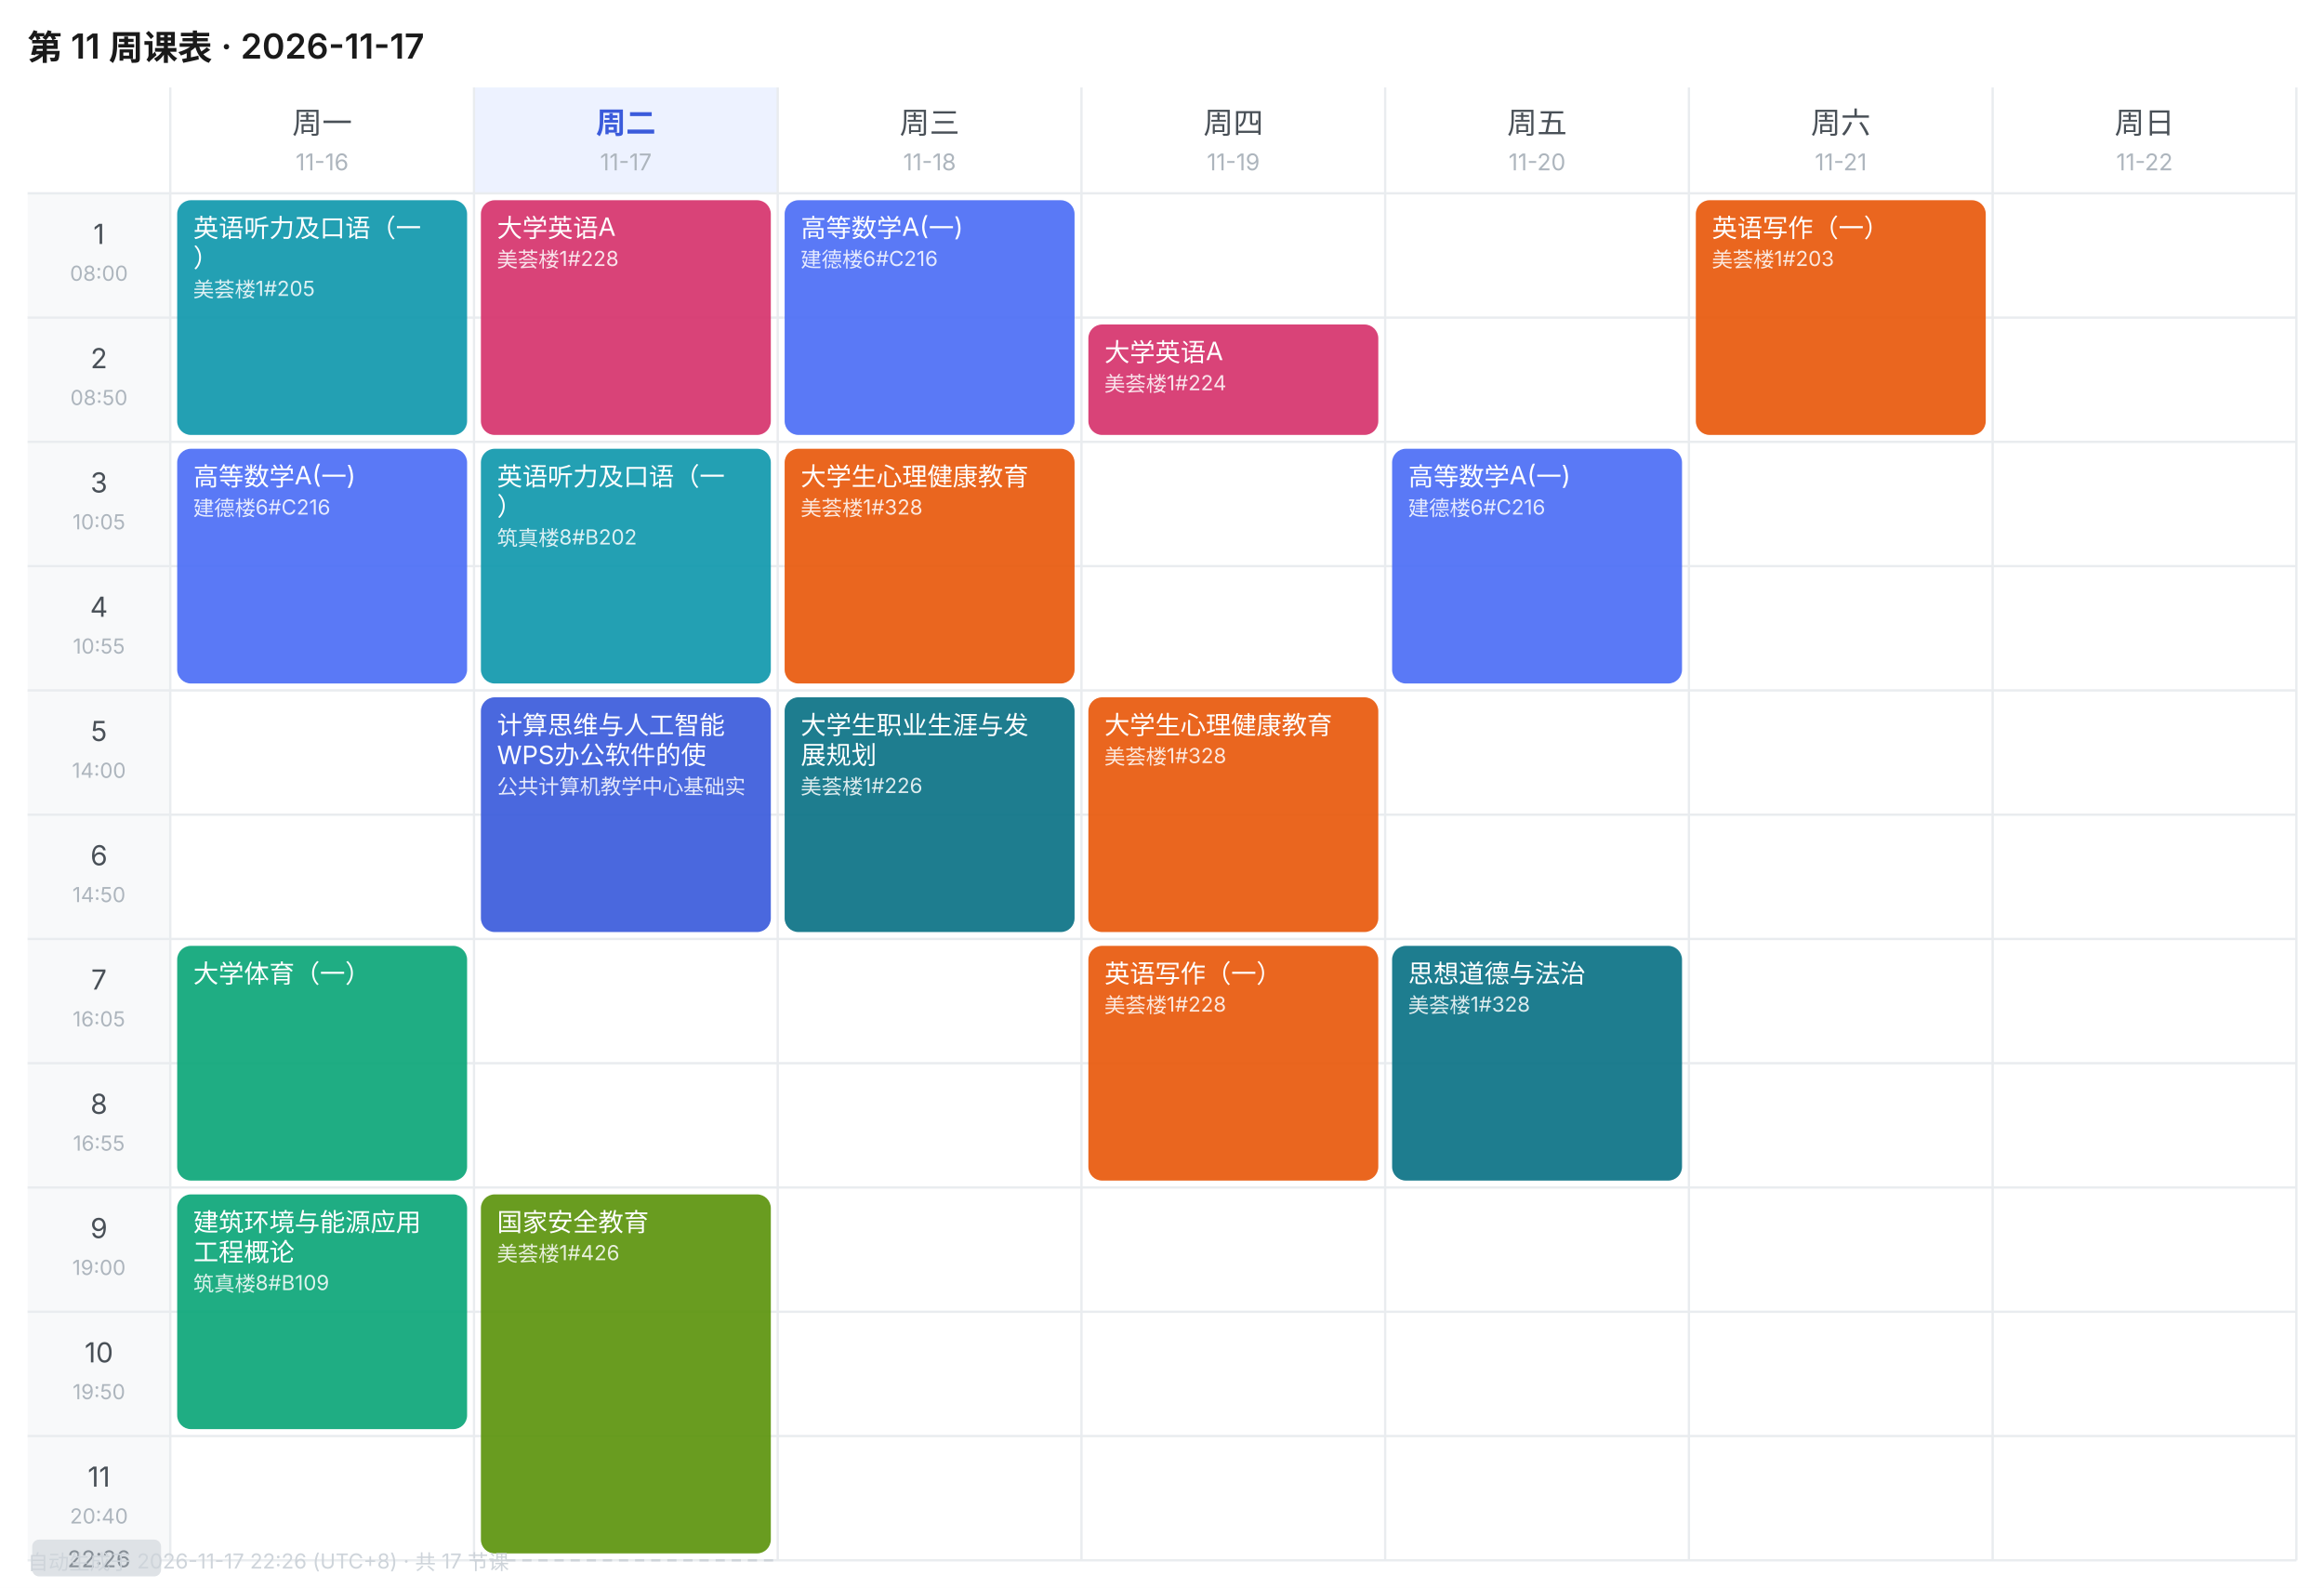
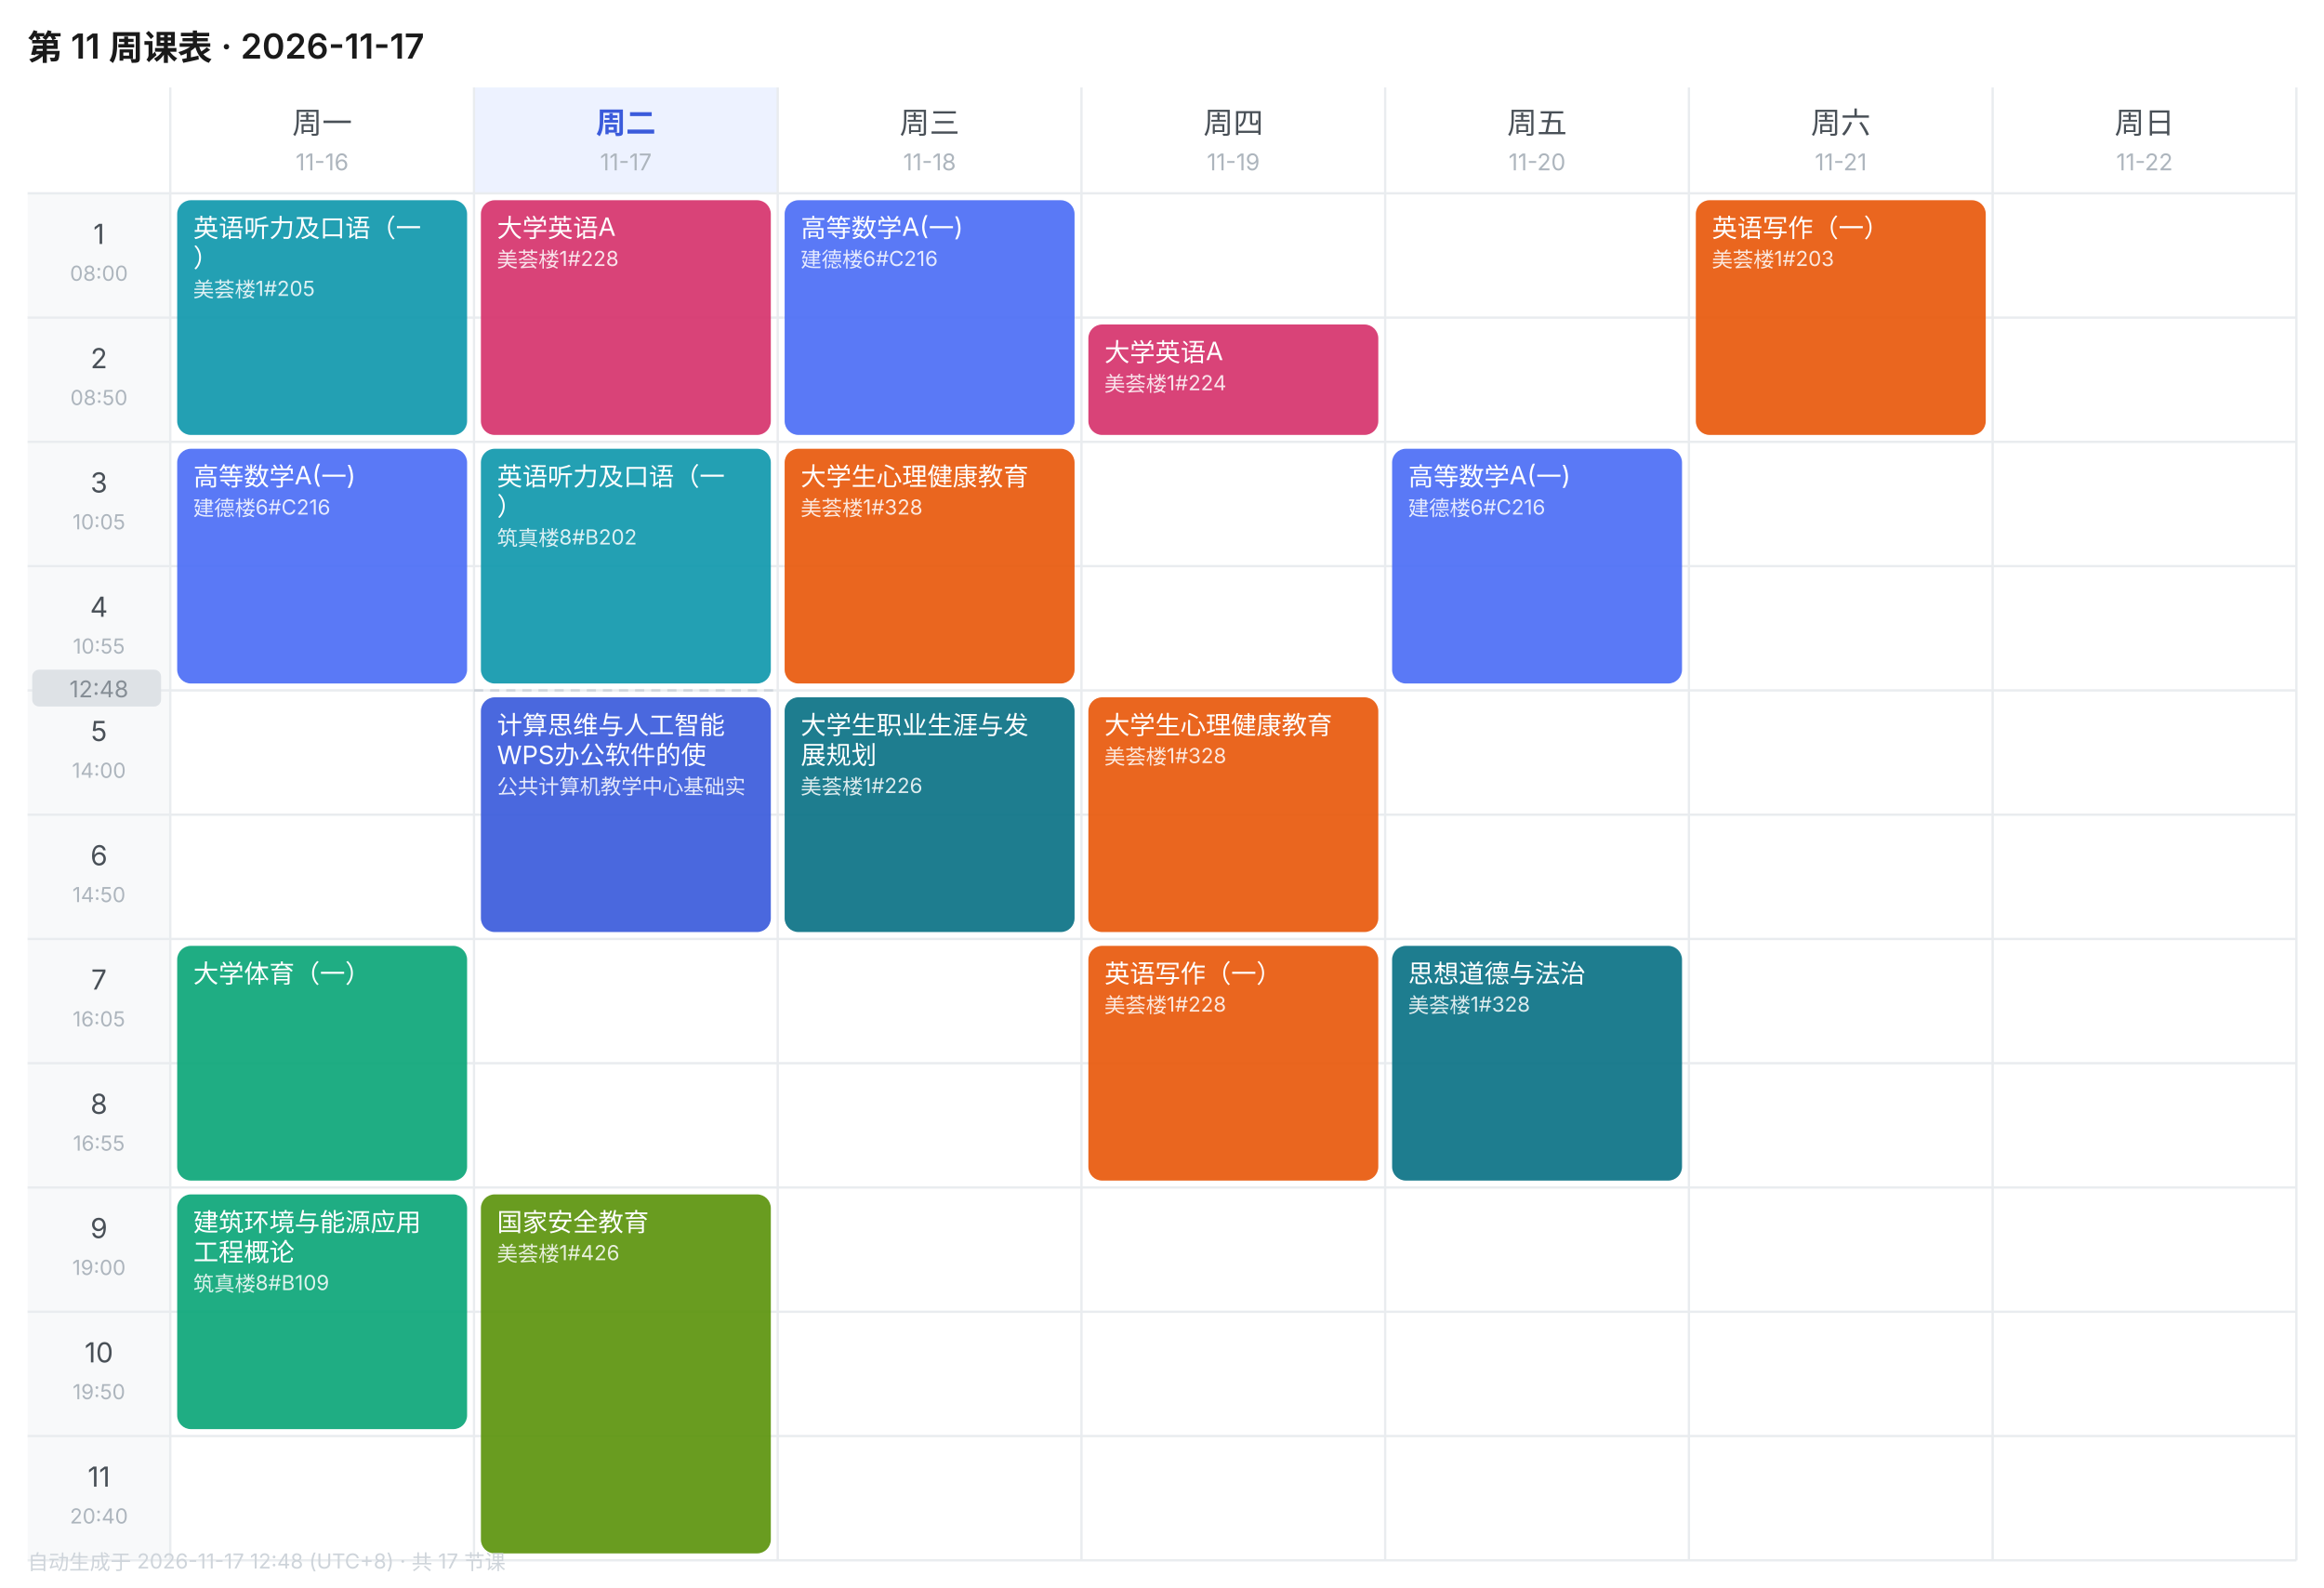
<svg xmlns="http://www.w3.org/2000/svg" width="1010" height="690" viewBox="0 0 1010 690" font-family="-apple-system,BlinkMacSystemFont,'Segoe UI','PingFang SC','Microsoft YaHei',sans-serif">
  <rect width="1010" height="690" fill="#FFFFFF" />
  <text x="12" y="26" font-size="15" font-weight="600" fill="#1A1A1A">第 11 周课表 · 2026-11-17</text>
  <text x="140.0" y="58" font-size="13" font-weight="400" text-anchor="middle" fill="#495057">周一</text>
  <text x="140.0" y="74" font-size="10" text-anchor="middle" fill="#ADB5BD">11-16</text>
  <rect x="206" y="38" width="132" height="46" fill="#EDF2FF" />
  <text x="272.0" y="58" font-size="13" font-weight="600" text-anchor="middle" fill="#3B5BDB">周二</text>
  <text x="272.0" y="74" font-size="10" text-anchor="middle" fill="#ADB5BD">11-17</text>
  <text x="404.0" y="58" font-size="13" font-weight="400" text-anchor="middle" fill="#495057">周三</text>
  <text x="404.0" y="74" font-size="10" text-anchor="middle" fill="#ADB5BD">11-18</text>
  <text x="536.0" y="58" font-size="13" font-weight="400" text-anchor="middle" fill="#495057">周四</text>
  <text x="536.0" y="74" font-size="10" text-anchor="middle" fill="#ADB5BD">11-19</text>
  <text x="668.0" y="58" font-size="13" font-weight="400" text-anchor="middle" fill="#495057">周五</text>
  <text x="668.0" y="74" font-size="10" text-anchor="middle" fill="#ADB5BD">11-20</text>
  <text x="800.0" y="58" font-size="13" font-weight="400" text-anchor="middle" fill="#495057">周六</text>
  <text x="800.0" y="74" font-size="10" text-anchor="middle" fill="#ADB5BD">11-21</text>
  <text x="932.0" y="58" font-size="13" font-weight="400" text-anchor="middle" fill="#495057">周日</text>
  <text x="932.0" y="74" font-size="10" text-anchor="middle" fill="#ADB5BD">11-22</text>
  <rect x="12" y="84" width="62" height="54" fill="#F8F9FA" />
  <text x="43.0" y="106" font-size="12" text-anchor="middle" fill="#495057">1</text>
  <text x="43.0" y="122" font-size="9" text-anchor="middle" fill="#ADB5BD">08:00</text>
  <line x1="12" y1="84" x2="998" y2="84" stroke="#E9ECEF" stroke-width="1" />
  <rect x="12" y="138" width="62" height="54" fill="#F8F9FA" />
  <text x="43.0" y="160" font-size="12" text-anchor="middle" fill="#495057">2</text>
  <text x="43.0" y="176" font-size="9" text-anchor="middle" fill="#ADB5BD">08:50</text>
  <line x1="12" y1="138" x2="998" y2="138" stroke="#E9ECEF" stroke-width="1" />
  <rect x="12" y="192" width="62" height="54" fill="#F8F9FA" />
  <text x="43.0" y="214" font-size="12" text-anchor="middle" fill="#495057">3</text>
  <text x="43.0" y="230" font-size="9" text-anchor="middle" fill="#ADB5BD">10:05</text>
  <line x1="12" y1="192" x2="998" y2="192" stroke="#E9ECEF" stroke-width="1" />
  <rect x="12" y="246" width="62" height="54" fill="#F8F9FA" />
  <text x="43.0" y="268" font-size="12" text-anchor="middle" fill="#495057">4</text>
  <text x="43.0" y="284" font-size="9" text-anchor="middle" fill="#ADB5BD">10:55</text>
  <line x1="12" y1="246" x2="998" y2="246" stroke="#E9ECEF" stroke-width="1" />
  <rect x="12" y="300" width="62" height="54" fill="#F8F9FA" />
  <text x="43.0" y="322" font-size="12" text-anchor="middle" fill="#495057">5</text>
  <text x="43.0" y="338" font-size="9" text-anchor="middle" fill="#ADB5BD">14:00</text>
  <line x1="12" y1="300" x2="998" y2="300" stroke="#E9ECEF" stroke-width="1" />
  <rect x="12" y="354" width="62" height="54" fill="#F8F9FA" />
  <text x="43.0" y="376" font-size="12" text-anchor="middle" fill="#495057">6</text>
  <text x="43.0" y="392" font-size="9" text-anchor="middle" fill="#ADB5BD">14:50</text>
  <line x1="12" y1="354" x2="998" y2="354" stroke="#E9ECEF" stroke-width="1" />
  <rect x="12" y="408" width="62" height="54" fill="#F8F9FA" />
  <text x="43.0" y="430" font-size="12" text-anchor="middle" fill="#495057">7</text>
  <text x="43.0" y="446" font-size="9" text-anchor="middle" fill="#ADB5BD">16:05</text>
  <line x1="12" y1="408" x2="998" y2="408" stroke="#E9ECEF" stroke-width="1" />
  <rect x="12" y="462" width="62" height="54" fill="#F8F9FA" />
  <text x="43.0" y="484" font-size="12" text-anchor="middle" fill="#495057">8</text>
  <text x="43.0" y="500" font-size="9" text-anchor="middle" fill="#ADB5BD">16:55</text>
  <line x1="12" y1="462" x2="998" y2="462" stroke="#E9ECEF" stroke-width="1" />
  <rect x="12" y="516" width="62" height="54" fill="#F8F9FA" />
  <text x="43.0" y="538" font-size="12" text-anchor="middle" fill="#495057">9</text>
  <text x="43.0" y="554" font-size="9" text-anchor="middle" fill="#ADB5BD">19:00</text>
  <line x1="12" y1="516" x2="998" y2="516" stroke="#E9ECEF" stroke-width="1" />
  <rect x="12" y="570" width="62" height="54" fill="#F8F9FA" />
  <text x="43.0" y="592" font-size="12" text-anchor="middle" fill="#495057">10</text>
  <text x="43.0" y="608" font-size="9" text-anchor="middle" fill="#ADB5BD">19:50</text>
  <line x1="12" y1="570" x2="998" y2="570" stroke="#E9ECEF" stroke-width="1" />
  <rect x="12" y="624" width="62" height="54" fill="#F8F9FA" />
  <text x="43.0" y="646" font-size="12" text-anchor="middle" fill="#495057">11</text>
  <text x="43.0" y="662" font-size="9" text-anchor="middle" fill="#ADB5BD">20:40</text>
  <line x1="12" y1="624" x2="998" y2="624" stroke="#E9ECEF" stroke-width="1" />
  <line x1="74" y1="38" x2="74" y2="678" stroke="#E9ECEF" stroke-width="1" />
  <line x1="206" y1="38" x2="206" y2="678" stroke="#E9ECEF" stroke-width="1" />
  <line x1="338" y1="38" x2="338" y2="678" stroke="#E9ECEF" stroke-width="1" />
  <line x1="470" y1="38" x2="470" y2="678" stroke="#E9ECEF" stroke-width="1" />
  <line x1="602" y1="38" x2="602" y2="678" stroke="#E9ECEF" stroke-width="1" />
  <line x1="734" y1="38" x2="734" y2="678" stroke="#E9ECEF" stroke-width="1" />
  <line x1="866" y1="38" x2="866" y2="678" stroke="#E9ECEF" stroke-width="1" />
  <line x1="998" y1="38" x2="998" y2="678" stroke="#E9ECEF" stroke-width="1" />
  <line x1="12" y1="678" x2="998" y2="678" stroke="#E9ECEF" stroke-width="1" />
  <rect x="77" y="87" width="126" height="102" rx="6" fill="#1098AD" opacity="0.92" />
  <text x="84" y="103" font-size="11" fill="#FFFFFF">英语听力及口语（一</text>
  <text x="84" y="116" font-size="11" fill="#FFFFFF">）</text>
  <text x="84" y="129" font-size="9" fill="#FFFFFF" opacity="0.85">美荟楼1#205</text>
  <rect x="77" y="195" width="126" height="102" rx="6" fill="#4C6EF5" opacity="0.92" />
  <text x="84" y="211" font-size="11" fill="#FFFFFF">高等数学A(一)</text>
  <text x="84" y="224" font-size="9" fill="#FFFFFF" opacity="0.85">建德楼6#C216</text>
  <rect x="77" y="411" width="126" height="102" rx="6" fill="#0CA678" opacity="0.92" />
  <text x="84" y="427" font-size="11" fill="#FFFFFF">大学体育（一）</text>
  <rect x="77" y="519" width="126" height="102" rx="6" fill="#0CA678" opacity="0.92" />
  <text x="84" y="535" font-size="11" fill="#FFFFFF">建筑环境与能源应用</text>
  <text x="84" y="548" font-size="11" fill="#FFFFFF">工程概论</text>
  <text x="84" y="561" font-size="9" fill="#FFFFFF" opacity="0.85">筑真楼8#B109</text>
  <rect x="209" y="87" width="126" height="102" rx="6" fill="#D6336C" opacity="0.92" />
  <text x="216" y="103" font-size="11" fill="#FFFFFF">大学英语A</text>
  <text x="216" y="116" font-size="9" fill="#FFFFFF" opacity="0.85">美荟楼1#228</text>
  <rect x="209" y="195" width="126" height="102" rx="6" fill="#1098AD" opacity="0.92" />
  <text x="216" y="211" font-size="11" fill="#FFFFFF">英语听力及口语（一</text>
  <text x="216" y="224" font-size="11" fill="#FFFFFF">）</text>
  <text x="216" y="237" font-size="9" fill="#FFFFFF" opacity="0.85">筑真楼8#B202</text>
  <rect x="209" y="303" width="126" height="102" rx="6" fill="#3B5BDB" opacity="0.92" />
  <text x="216" y="319" font-size="11" fill="#FFFFFF">计算思维与人工智能</text>
  <text x="216" y="332" font-size="11" fill="#FFFFFF">WPS办公软件的使</text>
  <text x="216" y="345" font-size="9" fill="#FFFFFF" opacity="0.85">公共计算机教学中心基础实</text>
  <rect x="209" y="519" width="126" height="156" rx="6" fill="#5C940D" opacity="0.92" />
  <text x="216" y="535" font-size="11" fill="#FFFFFF">国家安全教育</text>
  <text x="216" y="548" font-size="9" fill="#FFFFFF" opacity="0.85">美荟楼1#426</text>
  <rect x="341" y="87" width="126" height="102" rx="6" fill="#4C6EF5" opacity="0.92" />
  <text x="348" y="103" font-size="11" fill="#FFFFFF">高等数学A(一)</text>
  <text x="348" y="116" font-size="9" fill="#FFFFFF" opacity="0.85">建德楼6#C216</text>
  <rect x="341" y="195" width="126" height="102" rx="6" fill="#E8590C" opacity="0.92" />
  <text x="348" y="211" font-size="11" fill="#FFFFFF">大学生心理健康教育</text>
  <text x="348" y="224" font-size="9" fill="#FFFFFF" opacity="0.85">美荟楼1#328</text>
  <rect x="341" y="303" width="126" height="102" rx="6" fill="#0B7285" opacity="0.92" />
  <text x="348" y="319" font-size="11" fill="#FFFFFF">大学生职业生涯与发</text>
  <text x="348" y="332" font-size="11" fill="#FFFFFF">展规划</text>
  <text x="348" y="345" font-size="9" fill="#FFFFFF" opacity="0.85">美荟楼1#226</text>
  <rect x="473" y="141" width="126" height="48" rx="6" fill="#D6336C" opacity="0.92" />
  <text x="480" y="157" font-size="11" fill="#FFFFFF">大学英语A</text>
  <text x="480" y="170" font-size="9" fill="#FFFFFF" opacity="0.85">美荟楼1#224</text>
  <rect x="473" y="303" width="126" height="102" rx="6" fill="#E8590C" opacity="0.92" />
  <text x="480" y="319" font-size="11" fill="#FFFFFF">大学生心理健康教育</text>
  <text x="480" y="332" font-size="9" fill="#FFFFFF" opacity="0.85">美荟楼1#328</text>
  <rect x="473" y="411" width="126" height="102" rx="6" fill="#E8590C" opacity="0.92" />
  <text x="480" y="427" font-size="11" fill="#FFFFFF">英语写作（一）</text>
  <text x="480" y="440" font-size="9" fill="#FFFFFF" opacity="0.85">美荟楼1#228</text>
  <rect x="605" y="195" width="126" height="102" rx="6" fill="#4C6EF5" opacity="0.92" />
  <text x="612" y="211" font-size="11" fill="#FFFFFF">高等数学A(一)</text>
  <text x="612" y="224" font-size="9" fill="#FFFFFF" opacity="0.85">建德楼6#C216</text>
  <rect x="605" y="411" width="126" height="102" rx="6" fill="#0B7285" opacity="0.92" />
  <text x="612" y="427" font-size="11" fill="#FFFFFF">思想道德与法治</text>
  <text x="612" y="440" font-size="9" fill="#FFFFFF" opacity="0.85">美荟楼1#328</text>
  <rect x="737" y="87" width="126" height="102" rx="6" fill="#E8590C" opacity="0.92" />
  <text x="744" y="103" font-size="11" fill="#FFFFFF">英语写作（一）</text>
  <text x="744" y="116" font-size="9" fill="#FFFFFF" opacity="0.85">美荟楼1#203</text>
-   <line x1="206" y1="678.0" x2="338" y2="678.0" stroke="#CED4DA" stroke-width="1" stroke-dasharray="4 3" />
-   <rect x="14" y="669.0" width="56" height="16" rx="3" fill="#DEE2E6" />
-   <text x="43.0" y="681.0" font-size="10" text-anchor="middle" fill="#868E96">22:26</text>
-   <text x="12" y="682" font-size="9" fill="#CED4DA">自动生成于 2026-11-17 22:26 (UTC+8) · 共 17 节课</text>
+   <line x1="206" y1="300.0" x2="338" y2="300.0" stroke="#CED4DA" stroke-width="1" stroke-dasharray="4 3" />
+   <rect x="14" y="291.0" width="56" height="16" rx="3" fill="#DEE2E6" />
+   <text x="43.0" y="303.0" font-size="10" text-anchor="middle" fill="#868E96">12:48</text>
+   <text x="12" y="682" font-size="9" fill="#CED4DA">自动生成于 2026-11-17 12:48 (UTC+8) · 共 17 节课</text>
</svg>
